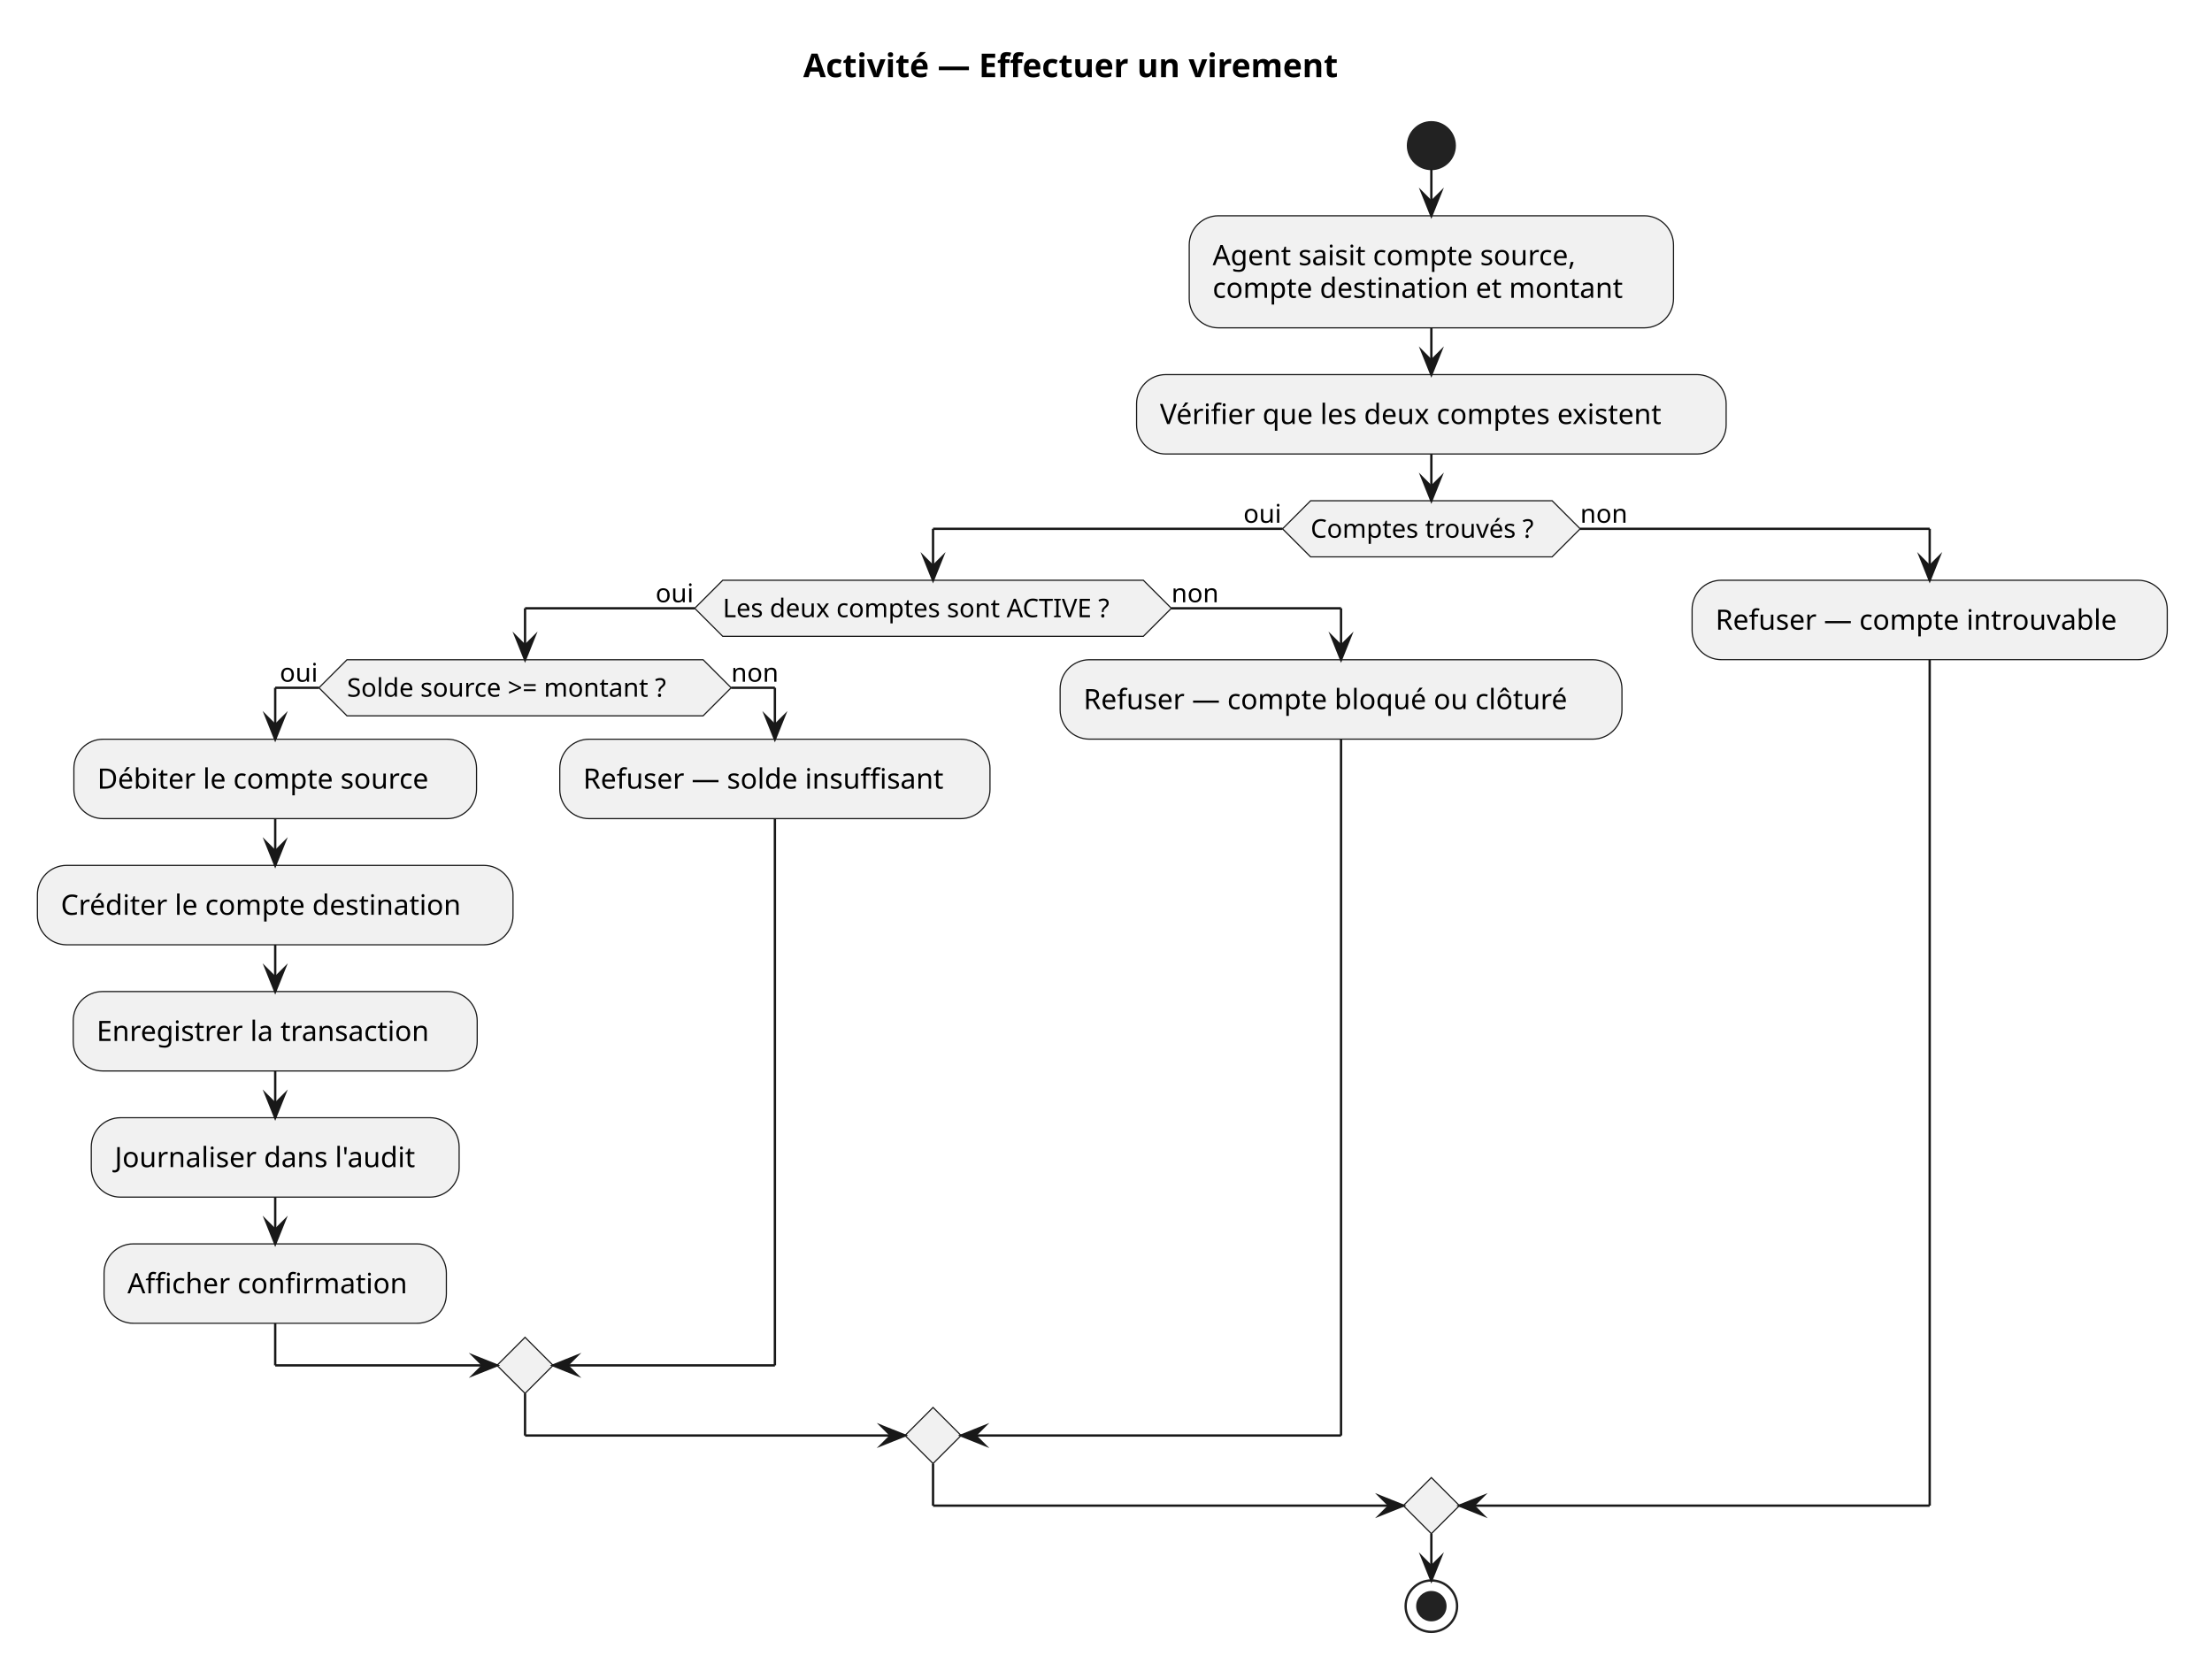
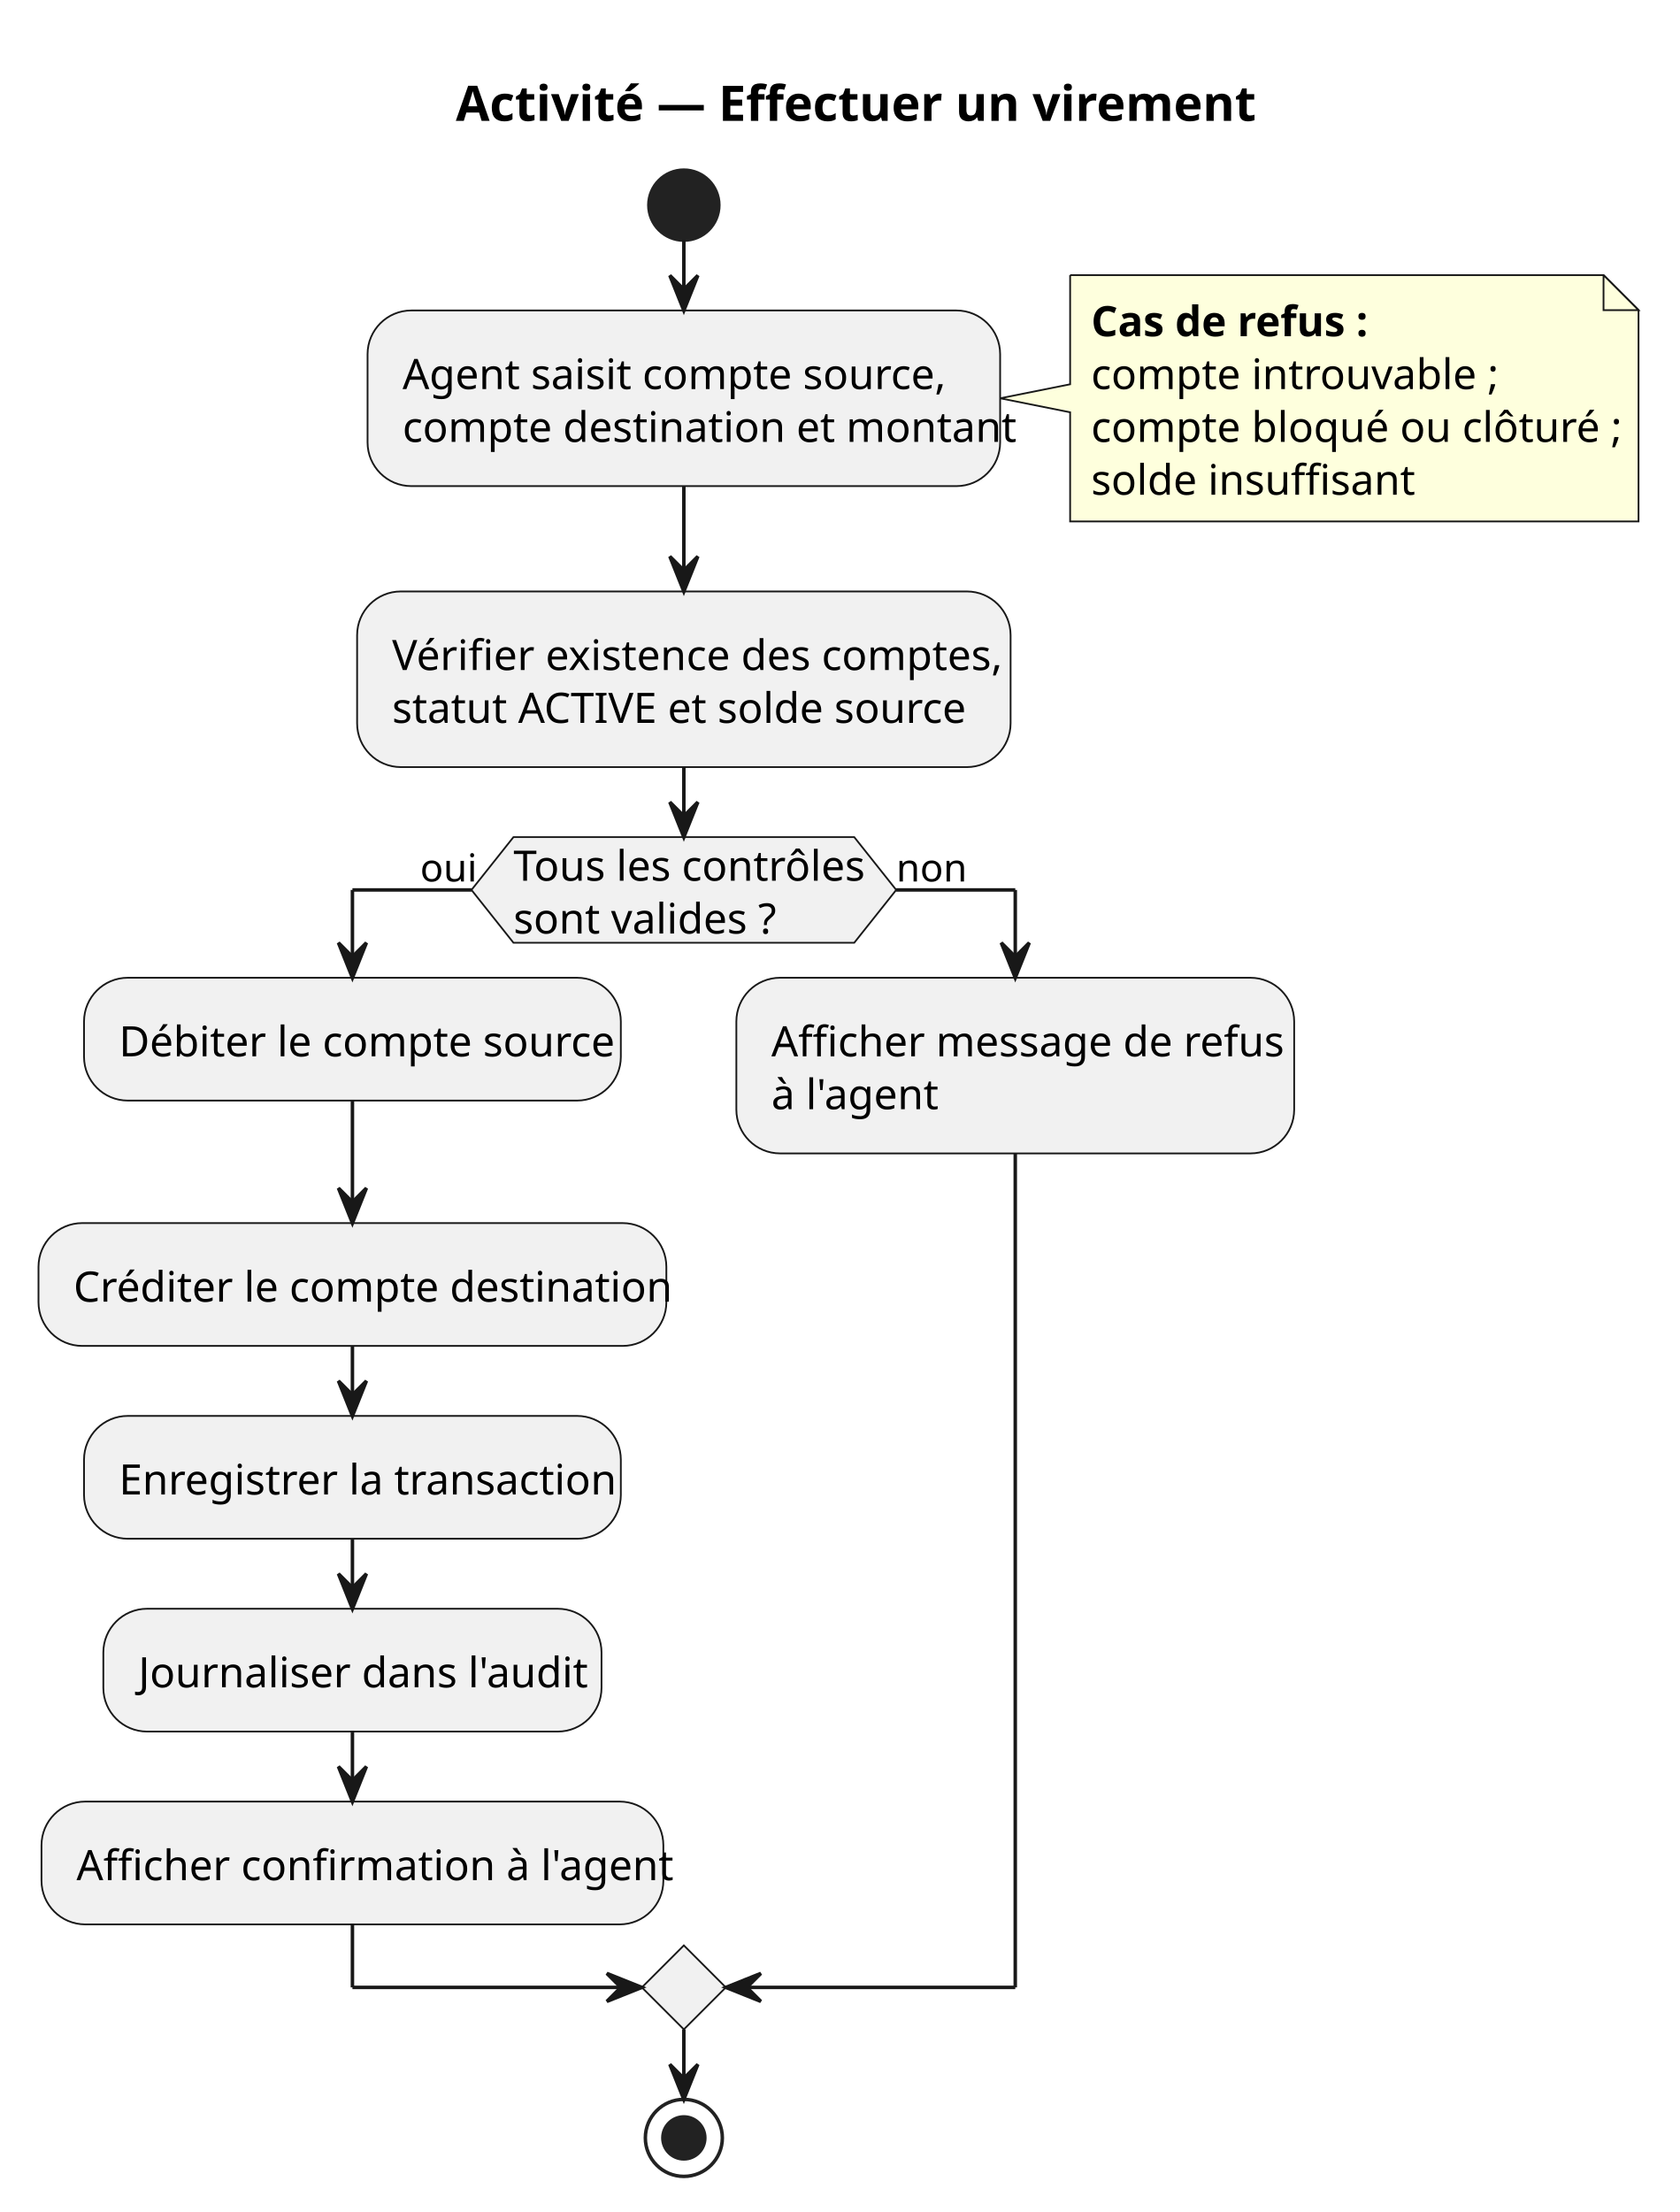
- <svg xmlns="http://www.w3.org/2000/svg" version="1.1" data-diagram-type="ACTIVITY" style="width:946px;height:718px;background:#FFFFFF;" width="946px" height="718px" viewBox="0 0 946 718" zoomAndPan="magnify" preserveAspectRatio="none" contentStyleType="text/css">
+ <svg xmlns="http://www.w3.org/2000/svg" contentStyleType="text/css" height="632px" preserveAspectRatio="none" style="width:480px;height:632px;background:#FFFFFF;" version="1.1" viewBox="0 0 480 632" width="480px" zoomAndPan="magnify">
  <defs />
  <g>
-     <g class="title" data-source-line="3">
-       <text x="343.518" y="32.995" fill="#000000" font-size="14" lengthAdjust="spacing" textLength="257.831" font-weight="700" font-family="sans-serif">Activité — Effectuer un virement</text>
-     </g>
-     <ellipse cx="612.147" cy="62.297" rx="10" ry="10" fill="#222222" style="stroke:#222222;stroke-width:1;" />
-     <rect x="508.594" y="92.297" width="207.107" height="47.938" fill="#F1F1F1" style="stroke:#181818;stroke-width:0.5;" rx="12.5" ry="12.5" />
-     <text x="518.594" y="113.436" fill="#000000" font-size="12" lengthAdjust="spacing" textLength="167.455" font-family="sans-serif">Agent saisit compte source,</text>
-     <text x="518.594" y="127.404" fill="#000000" font-size="12" lengthAdjust="spacing" textLength="187.107" font-family="sans-serif">compte destination et montant</text>
-     <rect x="486.076" y="160.234" width="252.143" height="33.969" fill="#F1F1F1" style="stroke:#181818;stroke-width:0.5;" rx="12.5" ry="12.5" />
-     <text x="496.076" y="181.373" fill="#000000" font-size="12" lengthAdjust="spacing" textLength="232.143" font-family="sans-serif">Vérifier que les deux comptes existent</text>
-     <polygon points="560.499,214.203,663.796,214.203,675.796,226.203,663.796,238.203,560.499,238.203,548.499,226.203,560.499,214.203" fill="#F1F1F1" style="stroke:#181818;stroke-width:0.5;stroke-linejoin:miter;stroke-miterlimit:10;" />
-     <text x="560.499" y="230.011" fill="#000000" font-size="11" lengthAdjust="spacing" textLength="103.297" font-family="sans-serif">Comptes trouvés ?</text>
-     <text x="531.741" y="223.609" fill="#000000" font-size="11" lengthAdjust="spacing" textLength="16.758" font-family="sans-serif">oui</text>
-     <text x="675.796" y="223.609" fill="#000000" font-size="11" lengthAdjust="spacing" textLength="20.673" font-family="sans-serif">non</text>
-     <polygon points="309.105,248.203,488.961,248.203,500.961,260.203,488.961,272.203,309.105,272.203,297.105,260.203,309.105,248.203" fill="#F1F1F1" style="stroke:#181818;stroke-width:0.5;stroke-linejoin:miter;stroke-miterlimit:10;" />
-     <text x="309.105" y="264.011" fill="#000000" font-size="11" lengthAdjust="spacing" textLength="179.856" font-family="sans-serif">Les deux comptes sont ACTIVE ?</text>
-     <text x="280.347" y="257.609" fill="#000000" font-size="11" lengthAdjust="spacing" textLength="16.758" font-family="sans-serif">oui</text>
-     <text x="500.961" y="257.609" fill="#000000" font-size="11" lengthAdjust="spacing" textLength="20.673" font-family="sans-serif">non</text>
-     <polygon points="148.394,282.203,300.697,282.203,312.697,294.203,300.697,306.203,148.394,306.203,136.394,294.203,148.394,282.203" fill="#F1F1F1" style="stroke:#181818;stroke-width:0.5;stroke-linejoin:miter;stroke-miterlimit:10;" />
-     <text x="148.394" y="298.011" fill="#000000" font-size="11" lengthAdjust="spacing" textLength="152.303" font-family="sans-serif">Solde source &gt;= montant ?</text>
-     <text x="119.636" y="291.609" fill="#000000" font-size="11" lengthAdjust="spacing" textLength="16.758" font-family="sans-serif">oui</text>
-     <text x="312.697" y="291.609" fill="#000000" font-size="11" lengthAdjust="spacing" textLength="20.673" font-family="sans-serif">non</text>
-     <rect x="31.598" y="316.203" width="172.203" height="33.969" fill="#F1F1F1" style="stroke:#181818;stroke-width:0.5;" rx="12.5" ry="12.5" />
-     <text x="41.598" y="337.342" fill="#000000" font-size="12" lengthAdjust="spacing" textLength="152.203" font-family="sans-serif">Débiter le compte source</text>
-     <rect x="16" y="370.172" width="203.398" height="33.969" fill="#F1F1F1" style="stroke:#181818;stroke-width:0.5;" rx="12.5" ry="12.5" />
-     <text x="26" y="391.31" fill="#000000" font-size="12" lengthAdjust="spacing" textLength="183.398" font-family="sans-serif">Créditer le compte destination</text>
-     <rect x="31.316" y="424.141" width="172.766" height="33.969" fill="#F1F1F1" style="stroke:#181818;stroke-width:0.5;" rx="12.5" ry="12.5" />
-     <text x="41.316" y="445.279" fill="#000000" font-size="12" lengthAdjust="spacing" textLength="152.766" font-family="sans-serif">Enregistrer la transaction</text>
-     <rect x="39.039" y="478.109" width="157.32" height="33.969" fill="#F1F1F1" style="stroke:#181818;stroke-width:0.5;" rx="12.5" ry="12.5" />
-     <text x="49.039" y="499.248" fill="#000000" font-size="12" lengthAdjust="spacing" textLength="137.32" font-family="sans-serif">Journaliser dans l'audit</text>
-     <rect x="44.503" y="532.078" width="146.393" height="33.969" fill="#F1F1F1" style="stroke:#181818;stroke-width:0.5;" rx="12.5" ry="12.5" />
-     <text x="54.503" y="553.217" fill="#000000" font-size="12" lengthAdjust="spacing" textLength="126.393" font-family="sans-serif">Afficher confirmation</text>
-     <rect x="239.398" y="316.203" width="183.986" height="33.969" fill="#F1F1F1" style="stroke:#181818;stroke-width:0.5;" rx="12.5" ry="12.5" />
-     <text x="249.398" y="337.342" fill="#000000" font-size="12" lengthAdjust="spacing" textLength="163.986" font-family="sans-serif">Refuser — solde insuffisant</text>
-     <polygon points="224.545,572.047,236.545,584.047,224.545,596.047,212.545,584.047,224.545,572.047" fill="#F1F1F1" style="stroke:#181818;stroke-width:0.5;stroke-linejoin:miter;stroke-miterlimit:10;" />
-     <rect x="453.385" y="282.203" width="240.272" height="33.969" fill="#F1F1F1" style="stroke:#181818;stroke-width:0.5;" rx="12.5" ry="12.5" />
-     <text x="463.385" y="303.342" fill="#000000" font-size="12" lengthAdjust="spacing" textLength="220.272" font-family="sans-serif">Refuser — compte bloqué ou clôturé</text>
-     <polygon points="399.033,602.047,411.033,614.047,399.033,626.047,387.033,614.047,399.033,602.047" fill="#F1F1F1" style="stroke:#181818;stroke-width:0.5;stroke-linejoin:miter;stroke-miterlimit:10;" />
-     <rect x="723.656" y="248.203" width="203.211" height="33.969" fill="#F1F1F1" style="stroke:#181818;stroke-width:0.5;" rx="12.5" ry="12.5" />
-     <text x="733.656" y="269.342" fill="#000000" font-size="12" lengthAdjust="spacing" textLength="183.211" font-family="sans-serif">Refuser — compte introuvable</text>
-     <polygon points="612.147,632.047,624.147,644.047,612.147,656.047,600.147,644.047,612.147,632.047" fill="#F1F1F1" style="stroke:#181818;stroke-width:0.5;stroke-linejoin:miter;stroke-miterlimit:10;" />
-     <ellipse cx="612.147" cy="687.047" rx="11" ry="11" fill="none" style="stroke:#222222;stroke-width:1;" />
-     <ellipse cx="612.147" cy="687.047" rx="6" ry="6" fill="#222222" style="stroke:#222222;stroke-width:1;" />
-     <line x1="612.147" y1="72.297" x2="612.147" y2="92.297" style="stroke:#181818;stroke-width:1;" />
-     <polygon points="608.147,82.297,612.147,92.297,616.147,82.297,612.147,86.297" fill="#181818" style="stroke:#181818;stroke-width:1;stroke-linejoin:miter;stroke-miterlimit:10;" />
-     <line x1="612.147" y1="140.234" x2="612.147" y2="160.234" style="stroke:#181818;stroke-width:1;" />
-     <polygon points="608.147,150.234,612.147,160.234,616.147,150.234,612.147,154.234" fill="#181818" style="stroke:#181818;stroke-width:1;stroke-linejoin:miter;stroke-miterlimit:10;" />
-     <line x1="117.699" y1="350.172" x2="117.699" y2="370.172" style="stroke:#181818;stroke-width:1;" />
-     <polygon points="113.699,360.172,117.699,370.172,121.699,360.172,117.699,364.172" fill="#181818" style="stroke:#181818;stroke-width:1;stroke-linejoin:miter;stroke-miterlimit:10;" />
-     <line x1="117.699" y1="404.141" x2="117.699" y2="424.141" style="stroke:#181818;stroke-width:1;" />
-     <polygon points="113.699,414.141,117.699,424.141,121.699,414.141,117.699,418.141" fill="#181818" style="stroke:#181818;stroke-width:1;stroke-linejoin:miter;stroke-miterlimit:10;" />
-     <line x1="117.699" y1="458.109" x2="117.699" y2="478.109" style="stroke:#181818;stroke-width:1;" />
-     <polygon points="113.699,468.109,117.699,478.109,121.699,468.109,117.699,472.109" fill="#181818" style="stroke:#181818;stroke-width:1;stroke-linejoin:miter;stroke-miterlimit:10;" />
-     <line x1="117.699" y1="512.078" x2="117.699" y2="532.078" style="stroke:#181818;stroke-width:1;" />
-     <polygon points="113.699,522.078,117.699,532.078,121.699,522.078,117.699,526.078" fill="#181818" style="stroke:#181818;stroke-width:1;stroke-linejoin:miter;stroke-miterlimit:10;" />
-     <line x1="136.394" y1="294.203" x2="117.699" y2="294.203" style="stroke:#181818;stroke-width:1;" />
-     <line x1="117.699" y1="294.203" x2="117.699" y2="316.203" style="stroke:#181818;stroke-width:1;" />
-     <polygon points="113.699,306.203,117.699,316.203,121.699,306.203,117.699,310.203" fill="#181818" style="stroke:#181818;stroke-width:1;stroke-linejoin:miter;stroke-miterlimit:10;" />
-     <line x1="312.697" y1="294.203" x2="331.392" y2="294.203" style="stroke:#181818;stroke-width:1;" />
-     <line x1="331.392" y1="294.203" x2="331.392" y2="316.203" style="stroke:#181818;stroke-width:1;" />
-     <polygon points="327.392,306.203,331.392,316.203,335.392,306.203,331.392,310.203" fill="#181818" style="stroke:#181818;stroke-width:1;stroke-linejoin:miter;stroke-miterlimit:10;" />
-     <line x1="117.699" y1="566.047" x2="117.699" y2="584.047" style="stroke:#181818;stroke-width:1;" />
-     <line x1="117.699" y1="584.047" x2="212.545" y2="584.047" style="stroke:#181818;stroke-width:1;" />
-     <polygon points="202.545,580.047,212.545,584.047,202.545,588.047,206.545,584.047" fill="#181818" style="stroke:#181818;stroke-width:1;stroke-linejoin:miter;stroke-miterlimit:10;" />
-     <line x1="331.392" y1="350.172" x2="331.392" y2="584.047" style="stroke:#181818;stroke-width:1;" />
-     <line x1="331.392" y1="584.047" x2="236.545" y2="584.047" style="stroke:#181818;stroke-width:1;" />
-     <polygon points="246.545,580.047,236.545,584.047,246.545,588.047,242.545,584.047" fill="#181818" style="stroke:#181818;stroke-width:1;stroke-linejoin:miter;stroke-miterlimit:10;" />
-     <line x1="297.105" y1="260.203" x2="224.545" y2="260.203" style="stroke:#181818;stroke-width:1;" />
-     <line x1="224.545" y1="260.203" x2="224.545" y2="282.203" style="stroke:#181818;stroke-width:1;" />
-     <polygon points="220.545,272.203,224.545,282.203,228.545,272.203,224.545,276.203" fill="#181818" style="stroke:#181818;stroke-width:1;stroke-linejoin:miter;stroke-miterlimit:10;" />
-     <line x1="500.961" y1="260.203" x2="573.52" y2="260.203" style="stroke:#181818;stroke-width:1;" />
-     <line x1="573.52" y1="260.203" x2="573.52" y2="282.203" style="stroke:#181818;stroke-width:1;" />
-     <polygon points="569.52,272.203,573.52,282.203,577.52,272.203,573.52,276.203" fill="#181818" style="stroke:#181818;stroke-width:1;stroke-linejoin:miter;stroke-miterlimit:10;" />
-     <line x1="224.545" y1="596.047" x2="224.545" y2="614.047" style="stroke:#181818;stroke-width:1;" />
-     <line x1="224.545" y1="614.047" x2="387.033" y2="614.047" style="stroke:#181818;stroke-width:1;" />
-     <polygon points="377.033,610.047,387.033,614.047,377.033,618.047,381.033,614.047" fill="#181818" style="stroke:#181818;stroke-width:1;stroke-linejoin:miter;stroke-miterlimit:10;" />
-     <line x1="573.52" y1="316.172" x2="573.52" y2="614.047" style="stroke:#181818;stroke-width:1;" />
-     <line x1="573.52" y1="614.047" x2="411.033" y2="614.047" style="stroke:#181818;stroke-width:1;" />
-     <polygon points="421.033,610.047,411.033,614.047,421.033,618.047,417.033,614.047" fill="#181818" style="stroke:#181818;stroke-width:1;stroke-linejoin:miter;stroke-miterlimit:10;" />
-     <line x1="548.499" y1="226.203" x2="399.033" y2="226.203" style="stroke:#181818;stroke-width:1;" />
-     <line x1="399.033" y1="226.203" x2="399.033" y2="248.203" style="stroke:#181818;stroke-width:1;" />
-     <polygon points="395.033,238.203,399.033,248.203,403.033,238.203,399.033,242.203" fill="#181818" style="stroke:#181818;stroke-width:1;stroke-linejoin:miter;stroke-miterlimit:10;" />
-     <line x1="675.796" y1="226.203" x2="825.262" y2="226.203" style="stroke:#181818;stroke-width:1;" />
-     <line x1="825.262" y1="226.203" x2="825.262" y2="248.203" style="stroke:#181818;stroke-width:1;" />
-     <polygon points="821.262,238.203,825.262,248.203,829.262,238.203,825.262,242.203" fill="#181818" style="stroke:#181818;stroke-width:1;stroke-linejoin:miter;stroke-miterlimit:10;" />
-     <line x1="399.033" y1="626.047" x2="399.033" y2="644.047" style="stroke:#181818;stroke-width:1;" />
-     <line x1="399.033" y1="644.047" x2="600.147" y2="644.047" style="stroke:#181818;stroke-width:1;" />
-     <polygon points="590.147,640.047,600.147,644.047,590.147,648.047,594.147,644.047" fill="#181818" style="stroke:#181818;stroke-width:1;stroke-linejoin:miter;stroke-miterlimit:10;" />
-     <line x1="825.262" y1="282.172" x2="825.262" y2="644.047" style="stroke:#181818;stroke-width:1;" />
-     <line x1="825.262" y1="644.047" x2="624.147" y2="644.047" style="stroke:#181818;stroke-width:1;" />
-     <polygon points="634.147,640.047,624.147,644.047,634.147,648.047,630.147,644.047" fill="#181818" style="stroke:#181818;stroke-width:1;stroke-linejoin:miter;stroke-miterlimit:10;" />
-     <line x1="612.147" y1="194.203" x2="612.147" y2="214.203" style="stroke:#181818;stroke-width:1;" />
-     <polygon points="608.147,204.203,612.147,214.203,616.147,204.203,612.147,208.203" fill="#181818" style="stroke:#181818;stroke-width:1;stroke-linejoin:miter;stroke-miterlimit:10;" />
-     <line x1="612.147" y1="656.047" x2="612.147" y2="676.047" style="stroke:#181818;stroke-width:1;" />
-     <polygon points="608.147,666.047,612.147,676.047,616.147,666.047,612.147,670.047" fill="#181818" style="stroke:#181818;stroke-width:1;stroke-linejoin:miter;stroke-miterlimit:10;" />
+     <text fill="#000000" font-family="sans-serif" font-size="14" font-weight="bold" lengthAdjust="spacing" textLength="216.713" x="130.251" y="34.533">Activité — Effectuer un virement</text>
+     <ellipse cx="195.412" cy="58.609" fill="#222222" rx="10" ry="10" style="stroke:#222222;stroke-width:1;" />
+     <path d="M305.794,78.609 L305.794,109.797 L285.794,113.797 L305.794,117.797 L305.794,148.984 A0,0 0 0 0 305.794,148.984 L468.216,148.984 A0,0 0 0 0 468.216,148.984 L468.216,88.609 L458.216,78.609 L305.794,78.609 A0,0 0 0 0 305.794,78.609 " fill="#FEFFDD" style="stroke:#181818;stroke-width:0.5;" />
+     <path d="M458.216,78.609 L458.216,88.609 L468.216,88.609 L458.216,78.609 " fill="#FEFFDD" style="stroke:#181818;stroke-width:0.5;" />
+     <text fill="#000000" font-family="sans-serif" font-size="12" font-weight="bold" lengthAdjust="spacing" textLength="79.359" x="311.794" y="96.066">Cas de refus :</text>
+     <text fill="#000000" font-family="sans-serif" font-size="12" lengthAdjust="spacing" textLength="108.059" x="311.794" y="111.16">compte introuvable ;</text>
+     <text fill="#000000" font-family="sans-serif" font-size="12" lengthAdjust="spacing" textLength="141.422" x="311.794" y="126.254">compte bloqué ou clôturé ;</text>
+     <text fill="#000000" font-family="sans-serif" font-size="12" lengthAdjust="spacing" textLength="86.051" x="311.794" y="141.348">solde insuffisant</text>
+     <rect fill="#F1F1F1" height="50.188" rx="12.5" ry="12.5" style="stroke:#181818;stroke-width:0.5;" width="180.764" x="105.03" y="88.703" />
+     <text fill="#000000" font-family="sans-serif" font-size="12" lengthAdjust="spacing" textLength="147.404" x="115.03" y="111.16">Agent saisit compte source,</text>
+     <text fill="#000000" font-family="sans-serif" font-size="12" lengthAdjust="spacing" textLength="160.764" x="115.03" y="126.254">compte destination et montant</text>
+     <rect fill="#F1F1F1" height="50.188" rx="12.5" ry="12.5" style="stroke:#181818;stroke-width:0.5;" width="186.74" x="102.042" y="168.984" />
+     <text fill="#000000" font-family="sans-serif" font-size="12" lengthAdjust="spacing" textLength="166.74" x="112.042" y="191.441">Vérifier existence des comptes,</text>
+     <text fill="#000000" font-family="sans-serif" font-size="12" lengthAdjust="spacing" textLength="160.74" x="112.042" y="206.535">statut ACTIVE et solde source</text>
+     <polygon fill="#F1F1F1" points="146.724,239.172,244.101,239.172,256.101,254.266,244.101,269.359,146.724,269.359,134.724,254.266,146.724,239.172" style="stroke:#181818;stroke-width:0.5;" />
+     <text fill="#000000" font-family="sans-serif" font-size="12" lengthAdjust="spacing" textLength="97.377" x="146.724" y="251.629">Tous les contrôles</text>
+     <text fill="#000000" font-family="sans-serif" font-size="12" lengthAdjust="spacing" textLength="73.377" x="146.724" y="266.723">sont valides ?</text>
+     <text fill="#000000" font-family="sans-serif" font-size="11" lengthAdjust="spacing" textLength="14.679" x="120.044" y="251.849">oui</text>
+     <text fill="#000000" font-family="sans-serif" font-size="11" lengthAdjust="spacing" textLength="18.353" x="256.101" y="251.849">non</text>
+     <rect fill="#F1F1F1" height="35.094" rx="12.5" ry="12.5" style="stroke:#181818;stroke-width:0.5;" width="153.394" x="24.011" y="279.359" />
+     <text fill="#000000" font-family="sans-serif" font-size="12" lengthAdjust="spacing" textLength="133.394" x="34.011" y="301.816">Débiter le compte source</text>
+     <rect fill="#F1F1F1" height="35.094" rx="12.5" ry="12.5" style="stroke:#181818;stroke-width:0.5;" width="179.416" x="11" y="349.453" />
+     <text fill="#000000" font-family="sans-serif" font-size="12" lengthAdjust="spacing" textLength="159.416" x="21" y="371.91">Créditer le compte destination</text>
+     <rect fill="#F1F1F1" height="35.094" rx="12.5" ry="12.5" style="stroke:#181818;stroke-width:0.5;" width="153.394" x="24.011" y="404.547" />
+     <text fill="#000000" font-family="sans-serif" font-size="12" lengthAdjust="spacing" textLength="133.394" x="34.011" y="427.004">Enregistrer la transaction</text>
+     <rect fill="#F1F1F1" height="35.094" rx="12.5" ry="12.5" style="stroke:#181818;stroke-width:0.5;" width="142.361" x="29.527" y="459.641" />
+     <text fill="#000000" font-family="sans-serif" font-size="12" lengthAdjust="spacing" textLength="122.361" x="39.527" y="482.098">Journaliser dans l'audit</text>
+     <rect fill="#F1F1F1" height="35.094" rx="12.5" ry="12.5" style="stroke:#181818;stroke-width:0.5;" width="177.705" x="11.855" y="514.734" />
+     <text fill="#000000" font-family="sans-serif" font-size="12" lengthAdjust="spacing" textLength="157.705" x="21.855" y="537.191">Afficher confirmation à l'agent</text>
+     <rect fill="#F1F1F1" height="50.188" rx="12.5" ry="12.5" style="stroke:#181818;stroke-width:0.5;" width="159.4" x="210.416" y="279.359" />
+     <text fill="#000000" font-family="sans-serif" font-size="12" lengthAdjust="spacing" textLength="139.4" x="220.416" y="301.816">Afficher message de refus</text>
+     <text fill="#000000" font-family="sans-serif" font-size="12" lengthAdjust="spacing" textLength="44.994" x="220.416" y="316.91">à l'agent</text>
+     <polygon fill="#F1F1F1" points="195.412,555.828,207.412,567.828,195.412,579.828,183.412,567.828,195.412,555.828" style="stroke:#181818;stroke-width:0.5;" />
+     <ellipse cx="195.412" cy="610.828" fill="none" rx="11" ry="11" style="stroke:#222222;stroke-width:1;" />
+     <ellipse cx="195.412" cy="610.828" fill="#222222" rx="6" ry="6" style="stroke:#222222;stroke-width:1;" />
+     <line style="stroke:#181818;stroke-width:1;" x1="195.412" x2="195.412" y1="68.609" y2="88.703" />
+     <polygon fill="#181818" points="191.412,78.703,195.412,88.703,199.412,78.703,195.412,82.703" style="stroke:#181818;stroke-width:1;" />
+     <line style="stroke:#181818;stroke-width:1;" x1="195.412" x2="195.412" y1="138.891" y2="168.984" />
+     <polygon fill="#181818" points="191.412,158.984,195.412,168.984,199.412,158.984,195.412,162.984" style="stroke:#181818;stroke-width:1;" />
+     <line style="stroke:#181818;stroke-width:1;" x1="100.708" x2="100.708" y1="314.453" y2="349.453" />
+     <polygon fill="#181818" points="96.708,339.453,100.708,349.453,104.708,339.453,100.708,343.453" style="stroke:#181818;stroke-width:1;" />
+     <line style="stroke:#181818;stroke-width:1;" x1="100.708" x2="100.708" y1="384.547" y2="404.547" />
+     <polygon fill="#181818" points="96.708,394.547,100.708,404.547,104.708,394.547,100.708,398.547" style="stroke:#181818;stroke-width:1;" />
+     <line style="stroke:#181818;stroke-width:1;" x1="100.708" x2="100.708" y1="439.641" y2="459.641" />
+     <polygon fill="#181818" points="96.708,449.641,100.708,459.641,104.708,449.641,100.708,453.641" style="stroke:#181818;stroke-width:1;" />
+     <line style="stroke:#181818;stroke-width:1;" x1="100.708" x2="100.708" y1="494.734" y2="514.734" />
+     <polygon fill="#181818" points="96.708,504.734,100.708,514.734,104.708,504.734,100.708,508.734" style="stroke:#181818;stroke-width:1;" />
+     <line style="stroke:#181818;stroke-width:1;" x1="134.724" x2="100.708" y1="254.266" y2="254.266" />
+     <line style="stroke:#181818;stroke-width:1;" x1="100.708" x2="100.708" y1="254.266" y2="279.359" />
+     <polygon fill="#181818" points="96.708,269.359,100.708,279.359,104.708,269.359,100.708,273.359" style="stroke:#181818;stroke-width:1;" />
+     <line style="stroke:#181818;stroke-width:1;" x1="256.101" x2="290.116" y1="254.266" y2="254.266" />
+     <line style="stroke:#181818;stroke-width:1;" x1="290.116" x2="290.116" y1="254.266" y2="279.359" />
+     <polygon fill="#181818" points="286.116,269.359,290.116,279.359,294.116,269.359,290.116,273.359" style="stroke:#181818;stroke-width:1;" />
+     <line style="stroke:#181818;stroke-width:1;" x1="100.708" x2="100.708" y1="549.828" y2="567.828" />
+     <line style="stroke:#181818;stroke-width:1;" x1="100.708" x2="183.412" y1="567.828" y2="567.828" />
+     <polygon fill="#181818" points="173.412,563.828,183.412,567.828,173.412,571.828,177.412,567.828" style="stroke:#181818;stroke-width:1;" />
+     <line style="stroke:#181818;stroke-width:1;" x1="290.116" x2="290.116" y1="329.547" y2="567.828" />
+     <line style="stroke:#181818;stroke-width:1;" x1="290.116" x2="207.412" y1="567.828" y2="567.828" />
+     <polygon fill="#181818" points="217.412,563.828,207.412,567.828,217.412,571.828,213.412,567.828" style="stroke:#181818;stroke-width:1;" />
+     <line style="stroke:#181818;stroke-width:1;" x1="195.412" x2="195.412" y1="219.172" y2="239.172" />
+     <polygon fill="#181818" points="191.412,229.172,195.412,239.172,199.412,229.172,195.412,233.172" style="stroke:#181818;stroke-width:1;" />
+     <line style="stroke:#181818;stroke-width:1;" x1="195.412" x2="195.412" y1="579.828" y2="599.828" />
+     <polygon fill="#181818" points="191.412,589.828,195.412,599.828,199.412,589.828,195.412,593.828" style="stroke:#181818;stroke-width:1;" />
  </g>
</svg>
